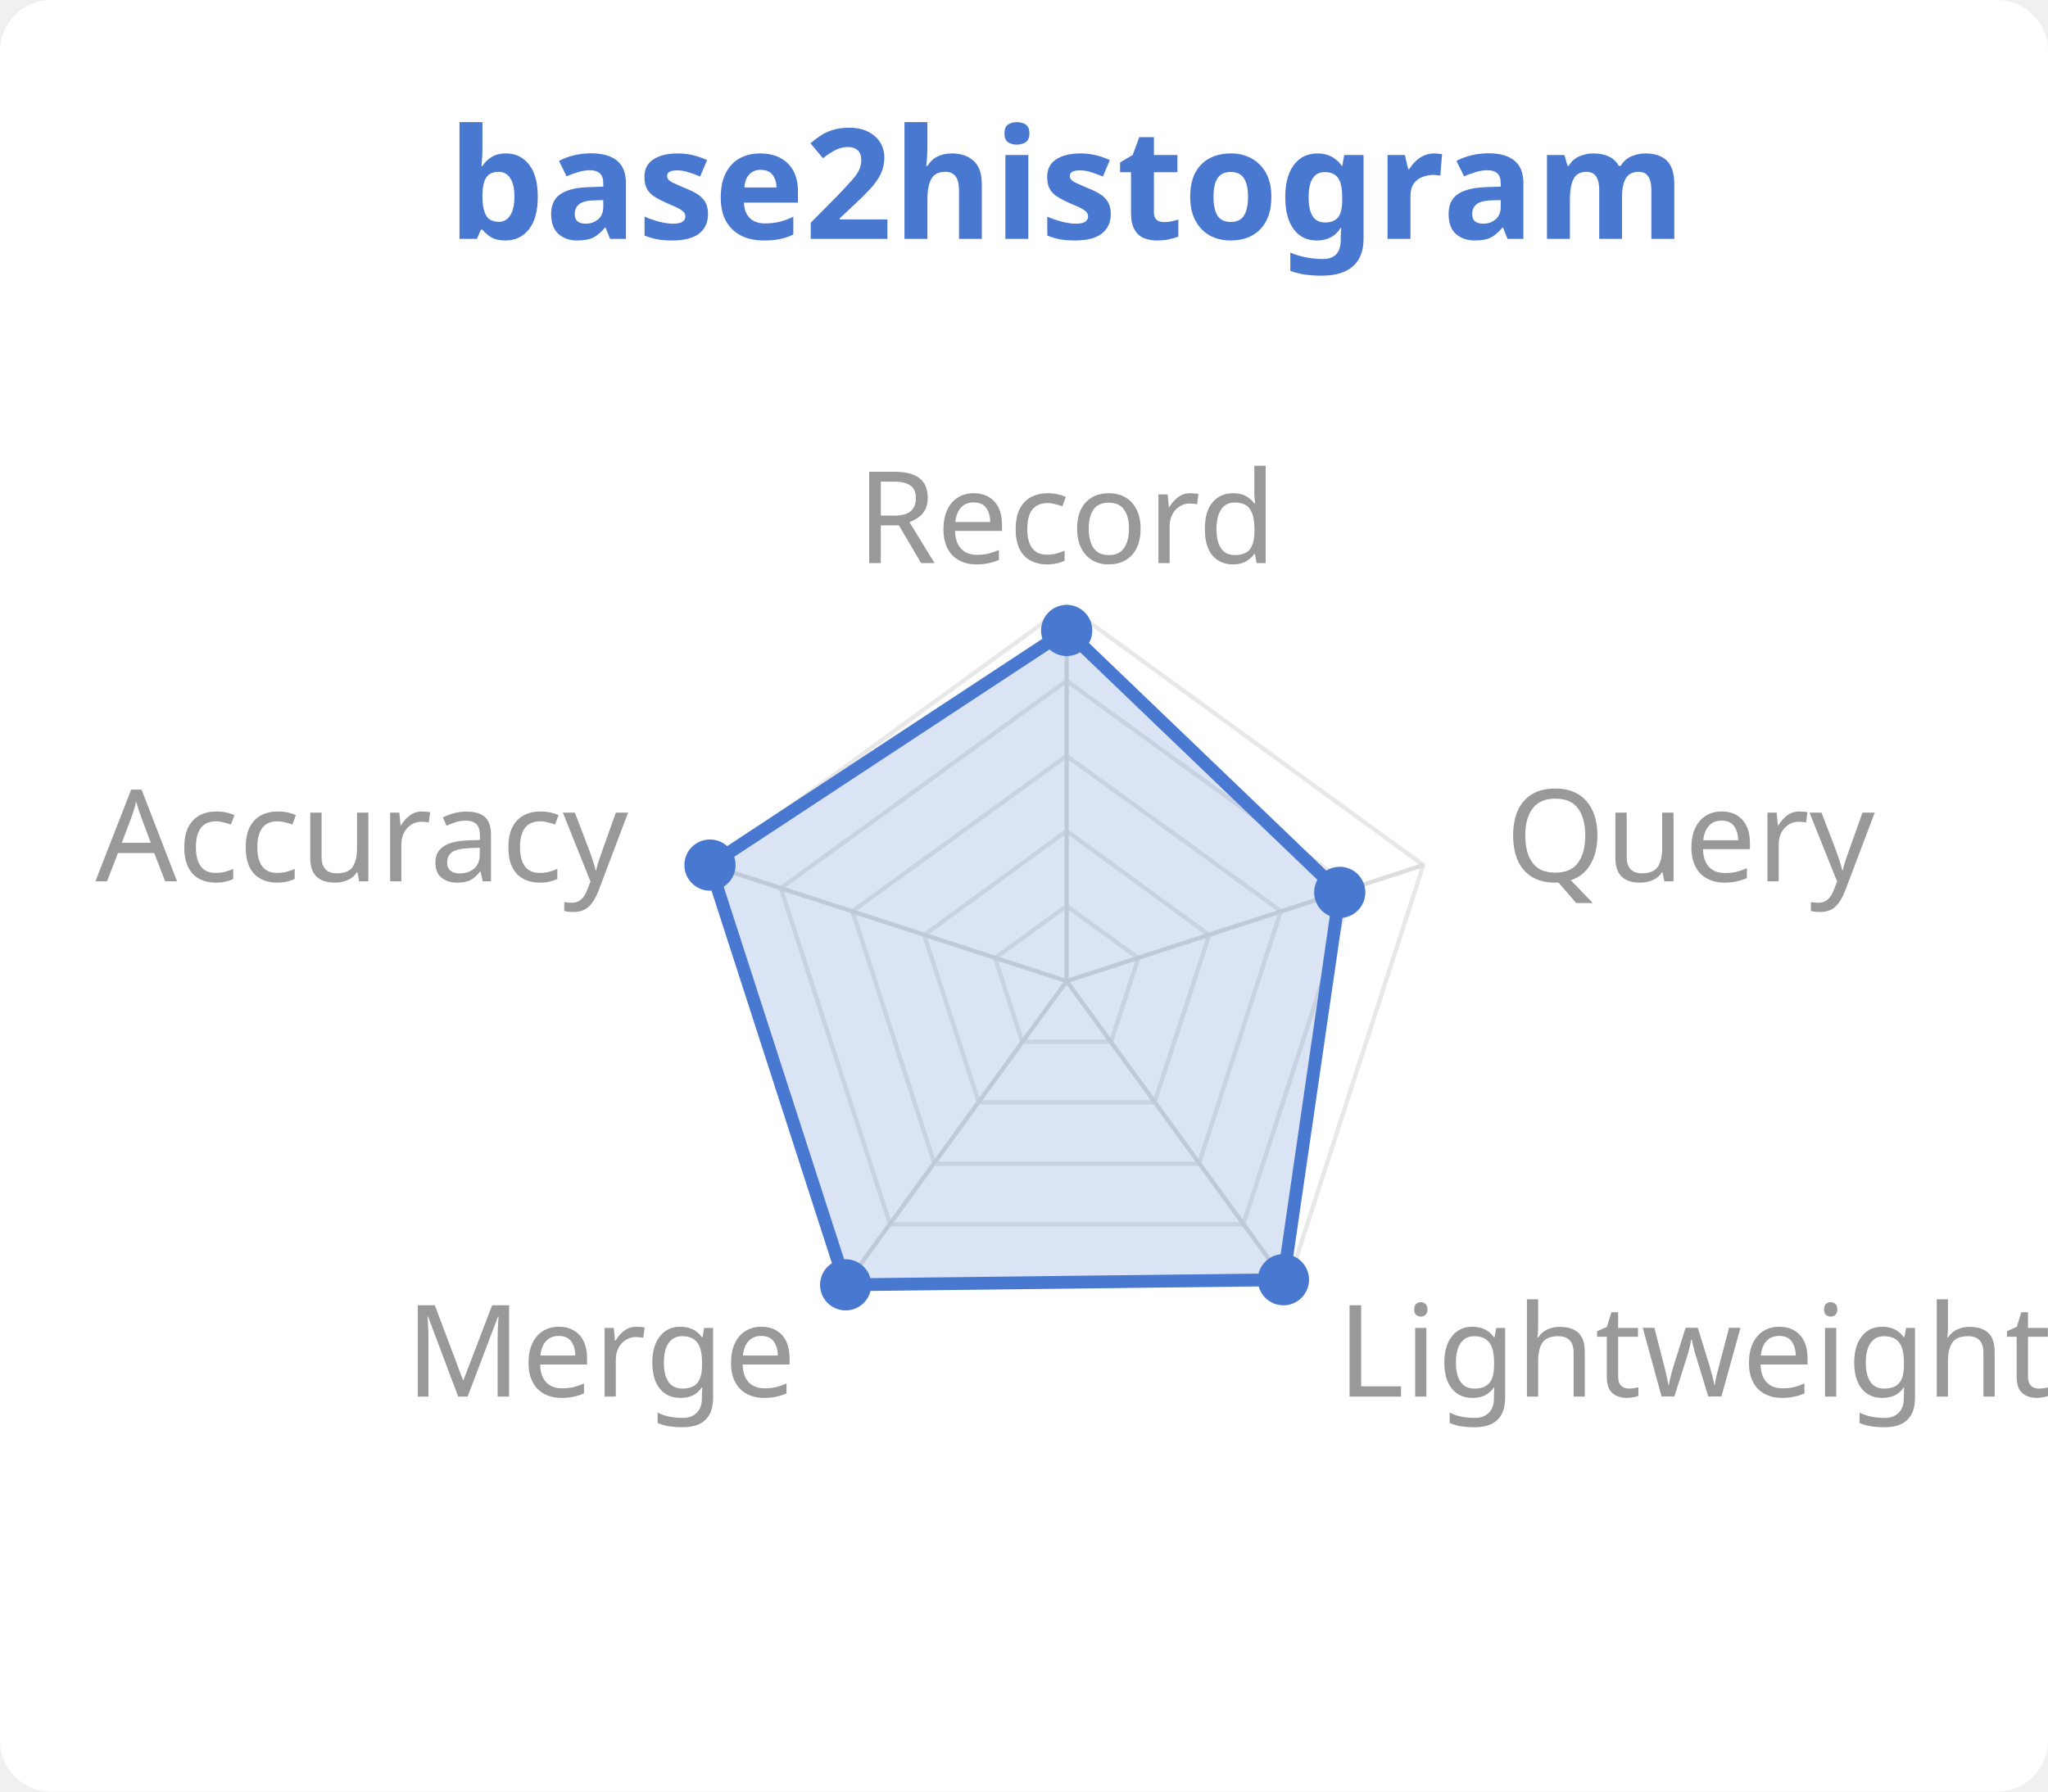
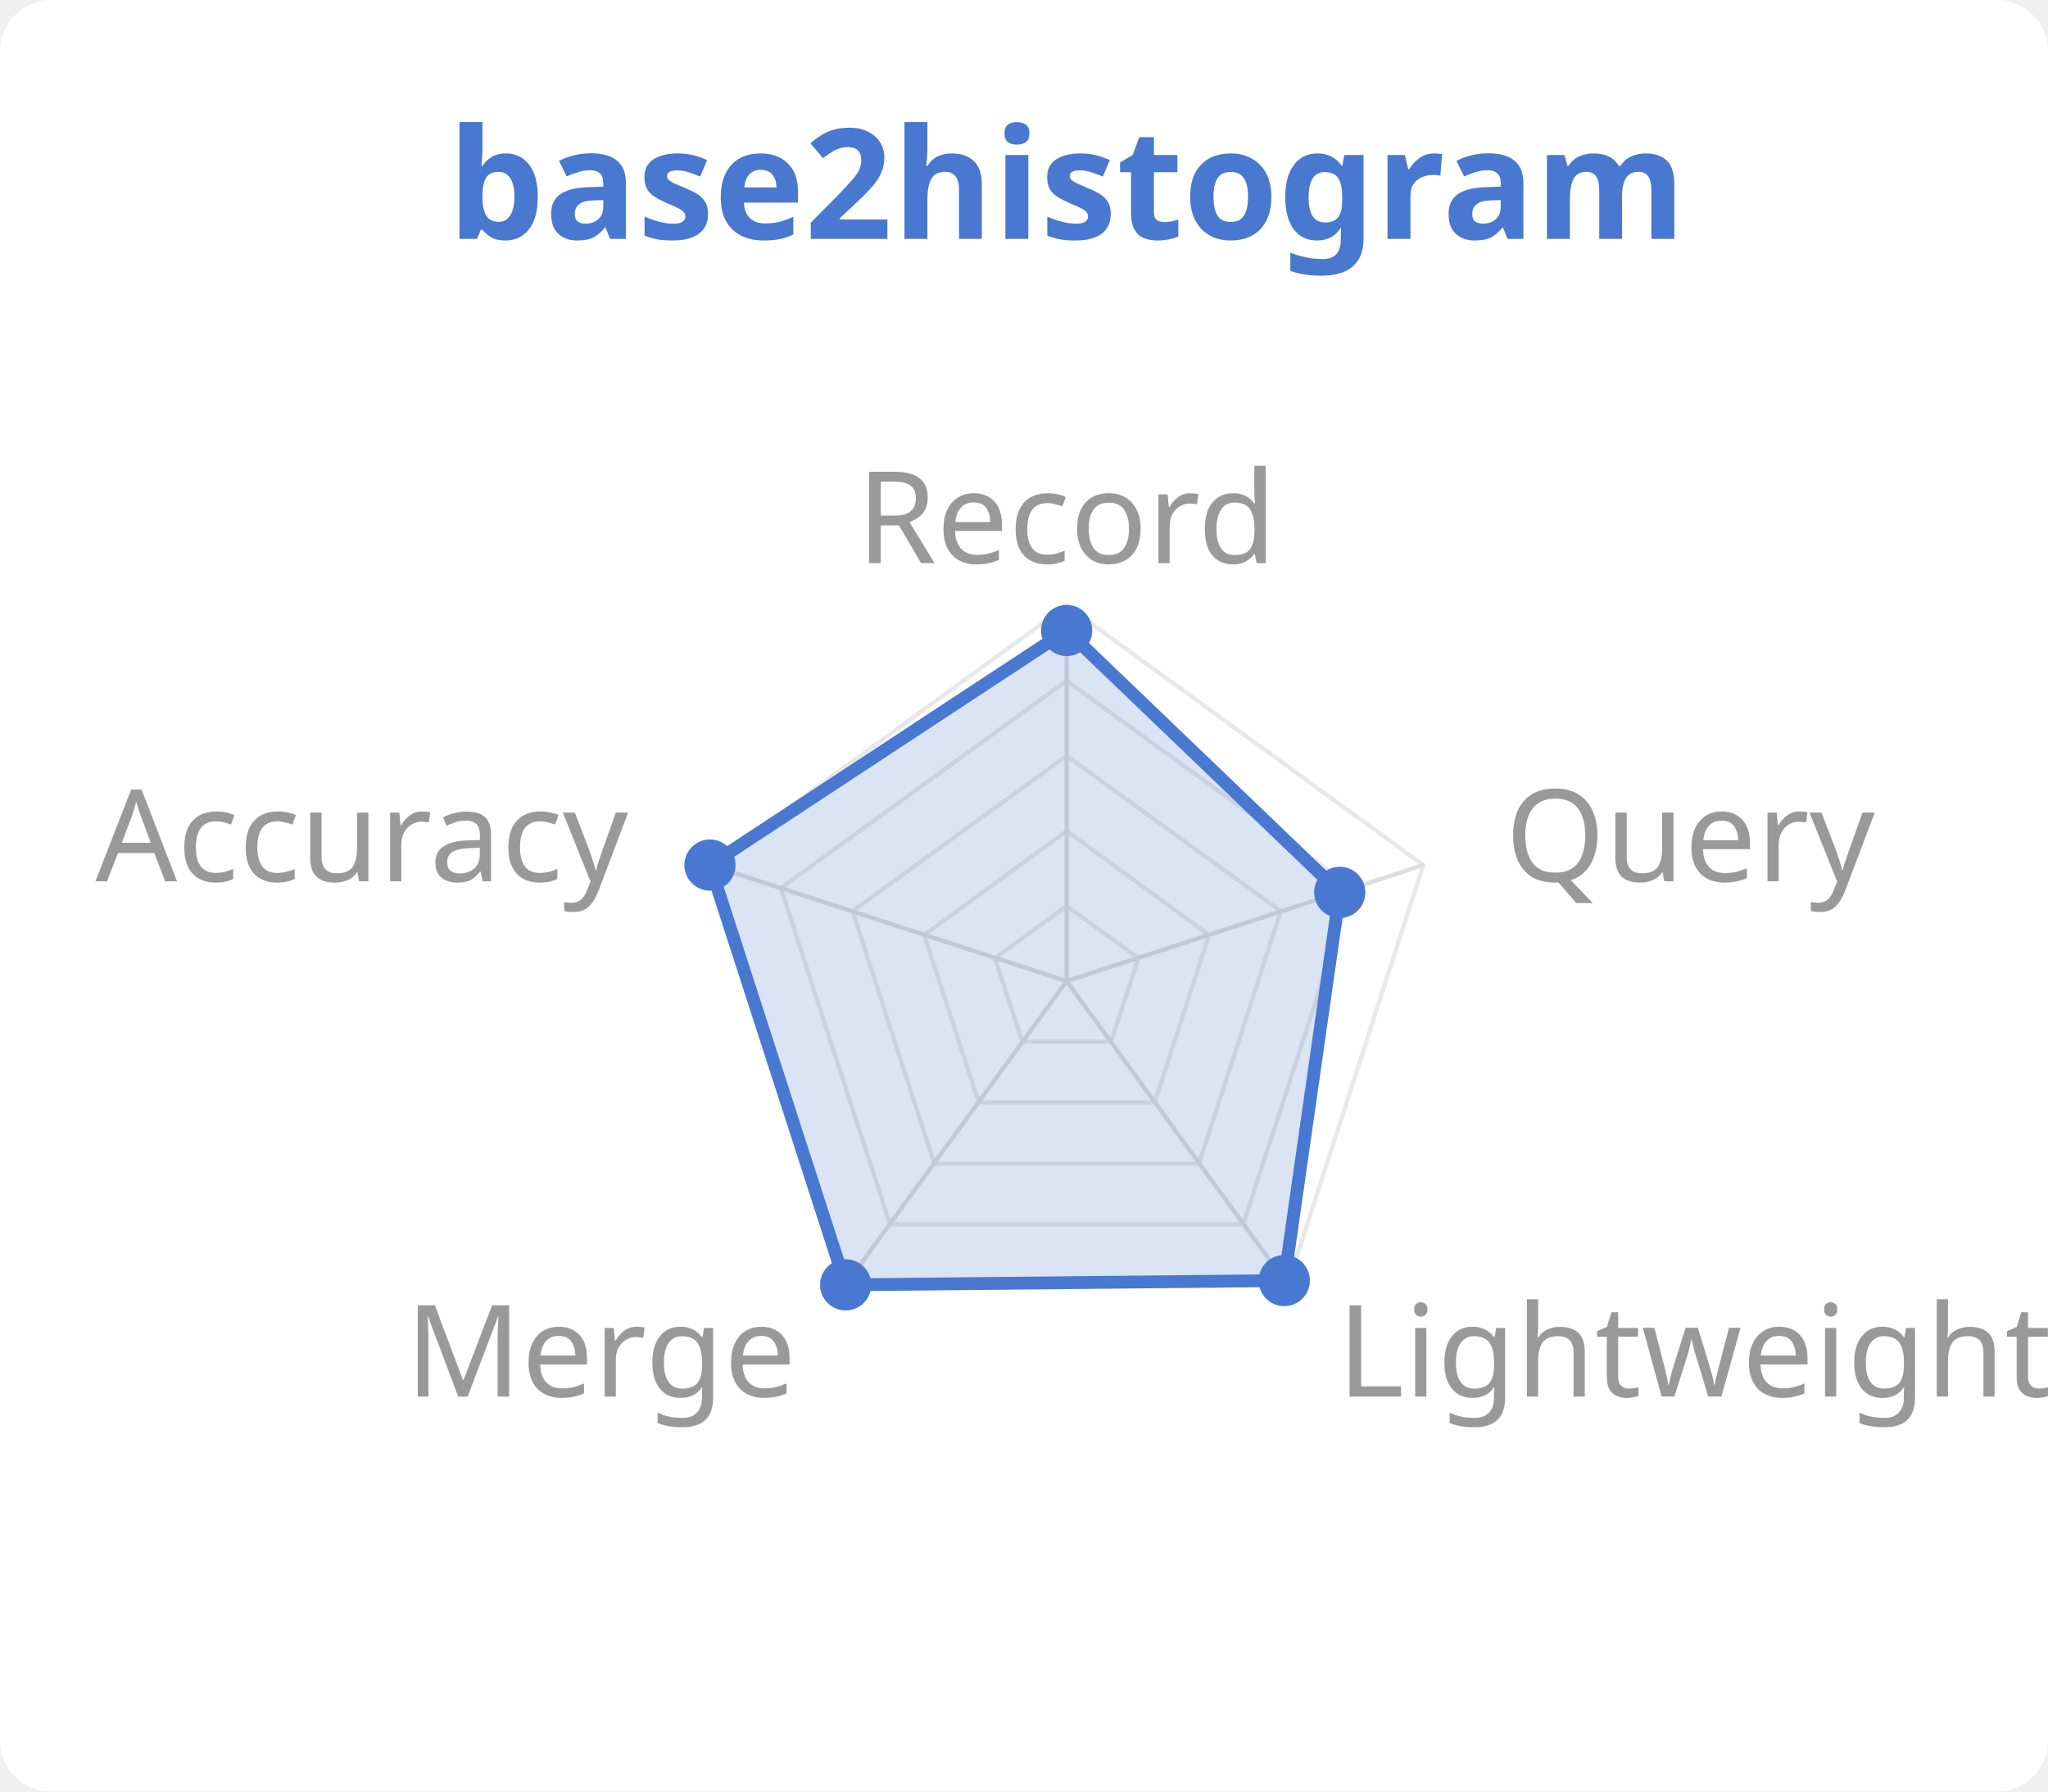
<svg xmlns="http://www.w3.org/2000/svg" viewBox="0 0 240 210" width="240" height="210">
  <rect x="0.0" y="0.0" width="240.0" height="210.0" fill="white" rx="6" />
  <text x="125.0" y="28.0" font-family="system-ui,sans-serif" font-size="18" font-weight="600" fill="#4878CF" text-anchor="middle">base2histogram</text>
  <polygon points="125.0,106.2 133.4,112.3 130.2,122.1 119.8,122.1 116.6,112.3" fill="none" stroke="#e8e8e8" stroke-width="0.5" />
  <polygon points="125.0,97.4 141.7,109.6 135.3,129.2 114.7,129.2 108.3,109.6" fill="none" stroke="#e8e8e8" stroke-width="0.5" />
  <polygon points="125.0,88.6 150.1,106.8 140.5,136.4 109.5,136.4 99.9,106.8" fill="none" stroke="#e8e8e8" stroke-width="0.5" />
  <polygon points="125.0,79.8 158.5,104.1 145.7,143.5 104.3,143.5 91.5,104.1" fill="none" stroke="#e8e8e8" stroke-width="0.5" />
  <polygon points="125.0,71.0 166.8,101.4 150.9,150.6 99.1,150.6 83.2,101.4" fill="none" stroke="#e8e8e8" stroke-width="0.5" />
  <line x1="125" y1="115" x2="125.0" y2="71.0" stroke="#ddd" stroke-width="0.5" />
  <line x1="125" y1="115" x2="166.8" y2="101.4" stroke="#ddd" stroke-width="0.5" />
  <line x1="125" y1="115" x2="150.9" y2="150.6" stroke="#ddd" stroke-width="0.5" />
  <line x1="125" y1="115" x2="99.1" y2="150.6" stroke="#ddd" stroke-width="0.5" />
  <line x1="125" y1="115" x2="83.2" y2="101.4" stroke="#ddd" stroke-width="0.5" />
  <text x="125.0" y="66.0" font-family="system-ui,sans-serif" font-size="15" fill="#999" text-anchor="middle">Record</text>
  <text x="176.4" y="103.3" font-family="system-ui,sans-serif" font-size="15" fill="#999" text-anchor="start">Query</text>
  <text x="156.7" y="163.7" font-family="system-ui,sans-serif" font-size="15" fill="#999" text-anchor="start">Lightweight</text>
  <text x="93.3" y="163.7" font-family="system-ui,sans-serif" font-size="15" fill="#999" text-anchor="end">Merge</text>
  <text x="73.6" y="103.3" font-family="system-ui,sans-serif" font-size="15" fill="#999" text-anchor="end">Accuracy</text>
-   <polygon points="125.0,73.9 157.0,104.6 150.4,150.0 99.1,150.6 83.2,101.4" fill="#4878CF" fill-opacity="0.20" stroke="#4878CF" stroke-width="1.5" />
+   <polygon points="125.0,73.9 157.0,104.6 150.5,150.1 99.1,150.6 83.2,101.4" fill="#4878CF" fill-opacity="0.20" stroke="#4878CF" stroke-width="1.5" />
  <circle cx="125.0" cy="73.9" r="3" fill="#4878CF" />
  <circle cx="157.0" cy="104.6" r="3" fill="#4878CF" />
-   <circle cx="150.4" cy="150.0" r="3" fill="#4878CF" />
+   <circle cx="150.5" cy="150.1" r="3" fill="#4878CF" />
  <circle cx="99.1" cy="150.6" r="3" fill="#4878CF" />
  <circle cx="83.2" cy="101.4" r="3" fill="#4878CF" />
</svg>
